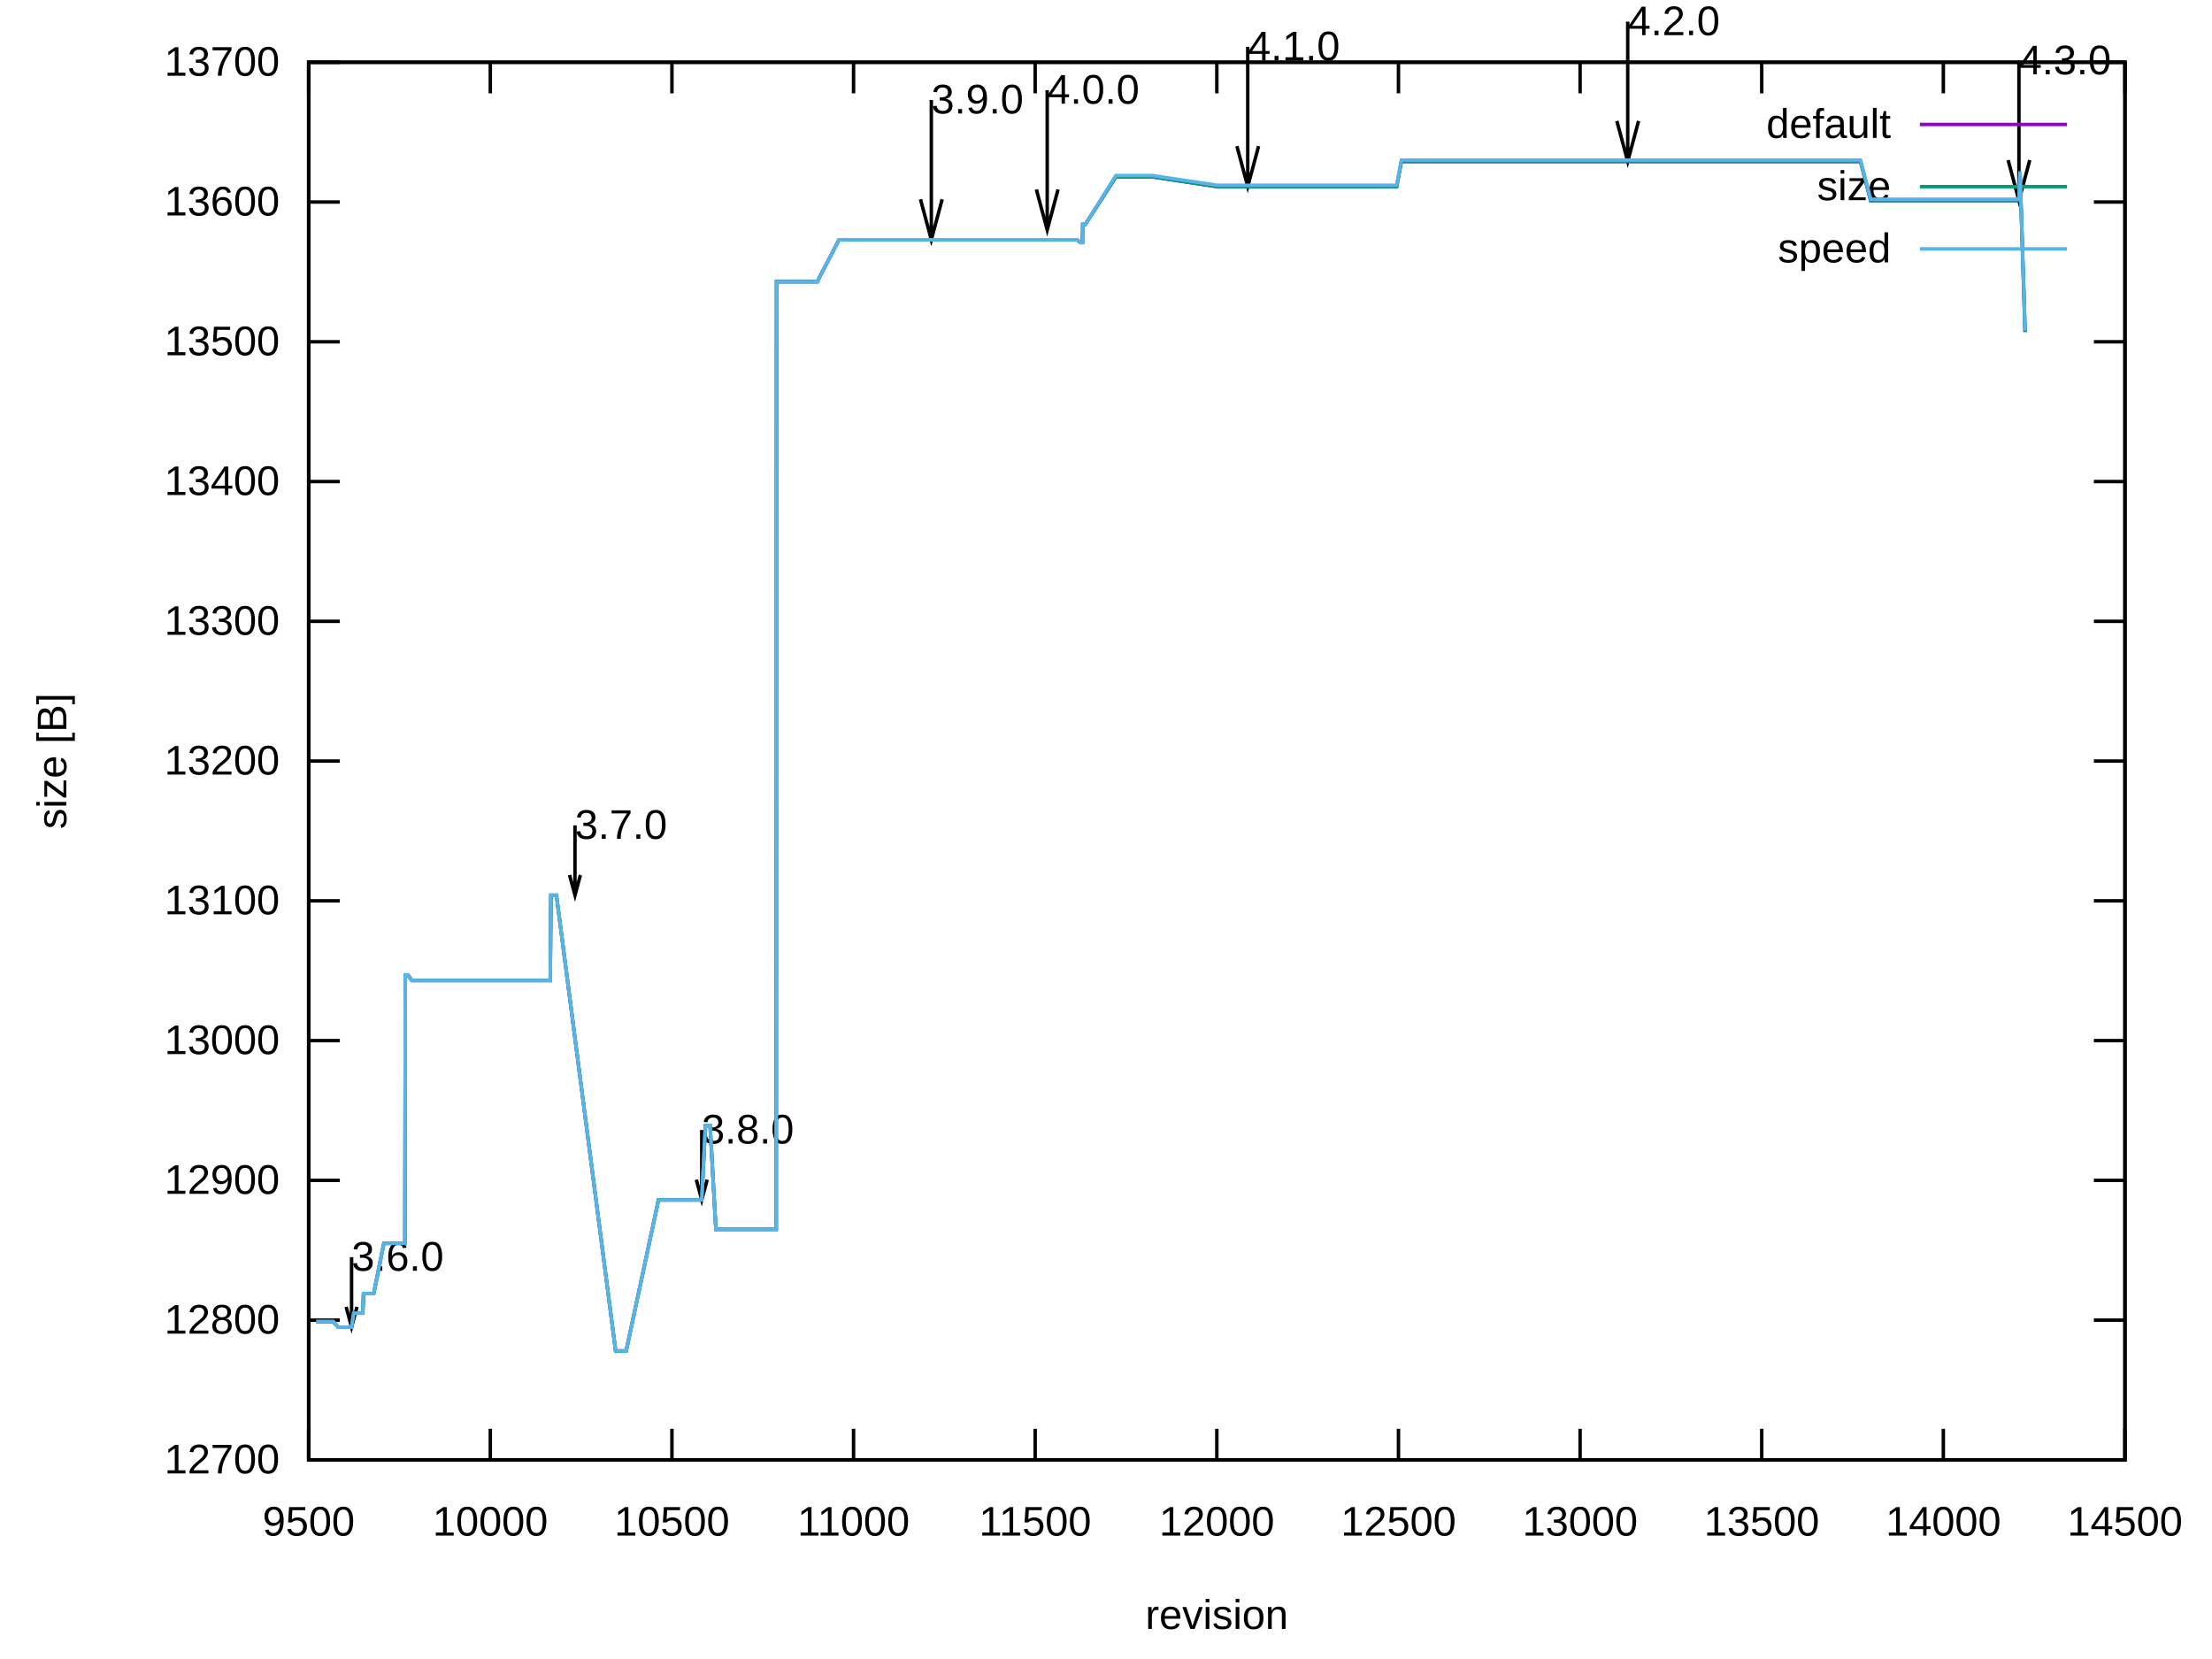
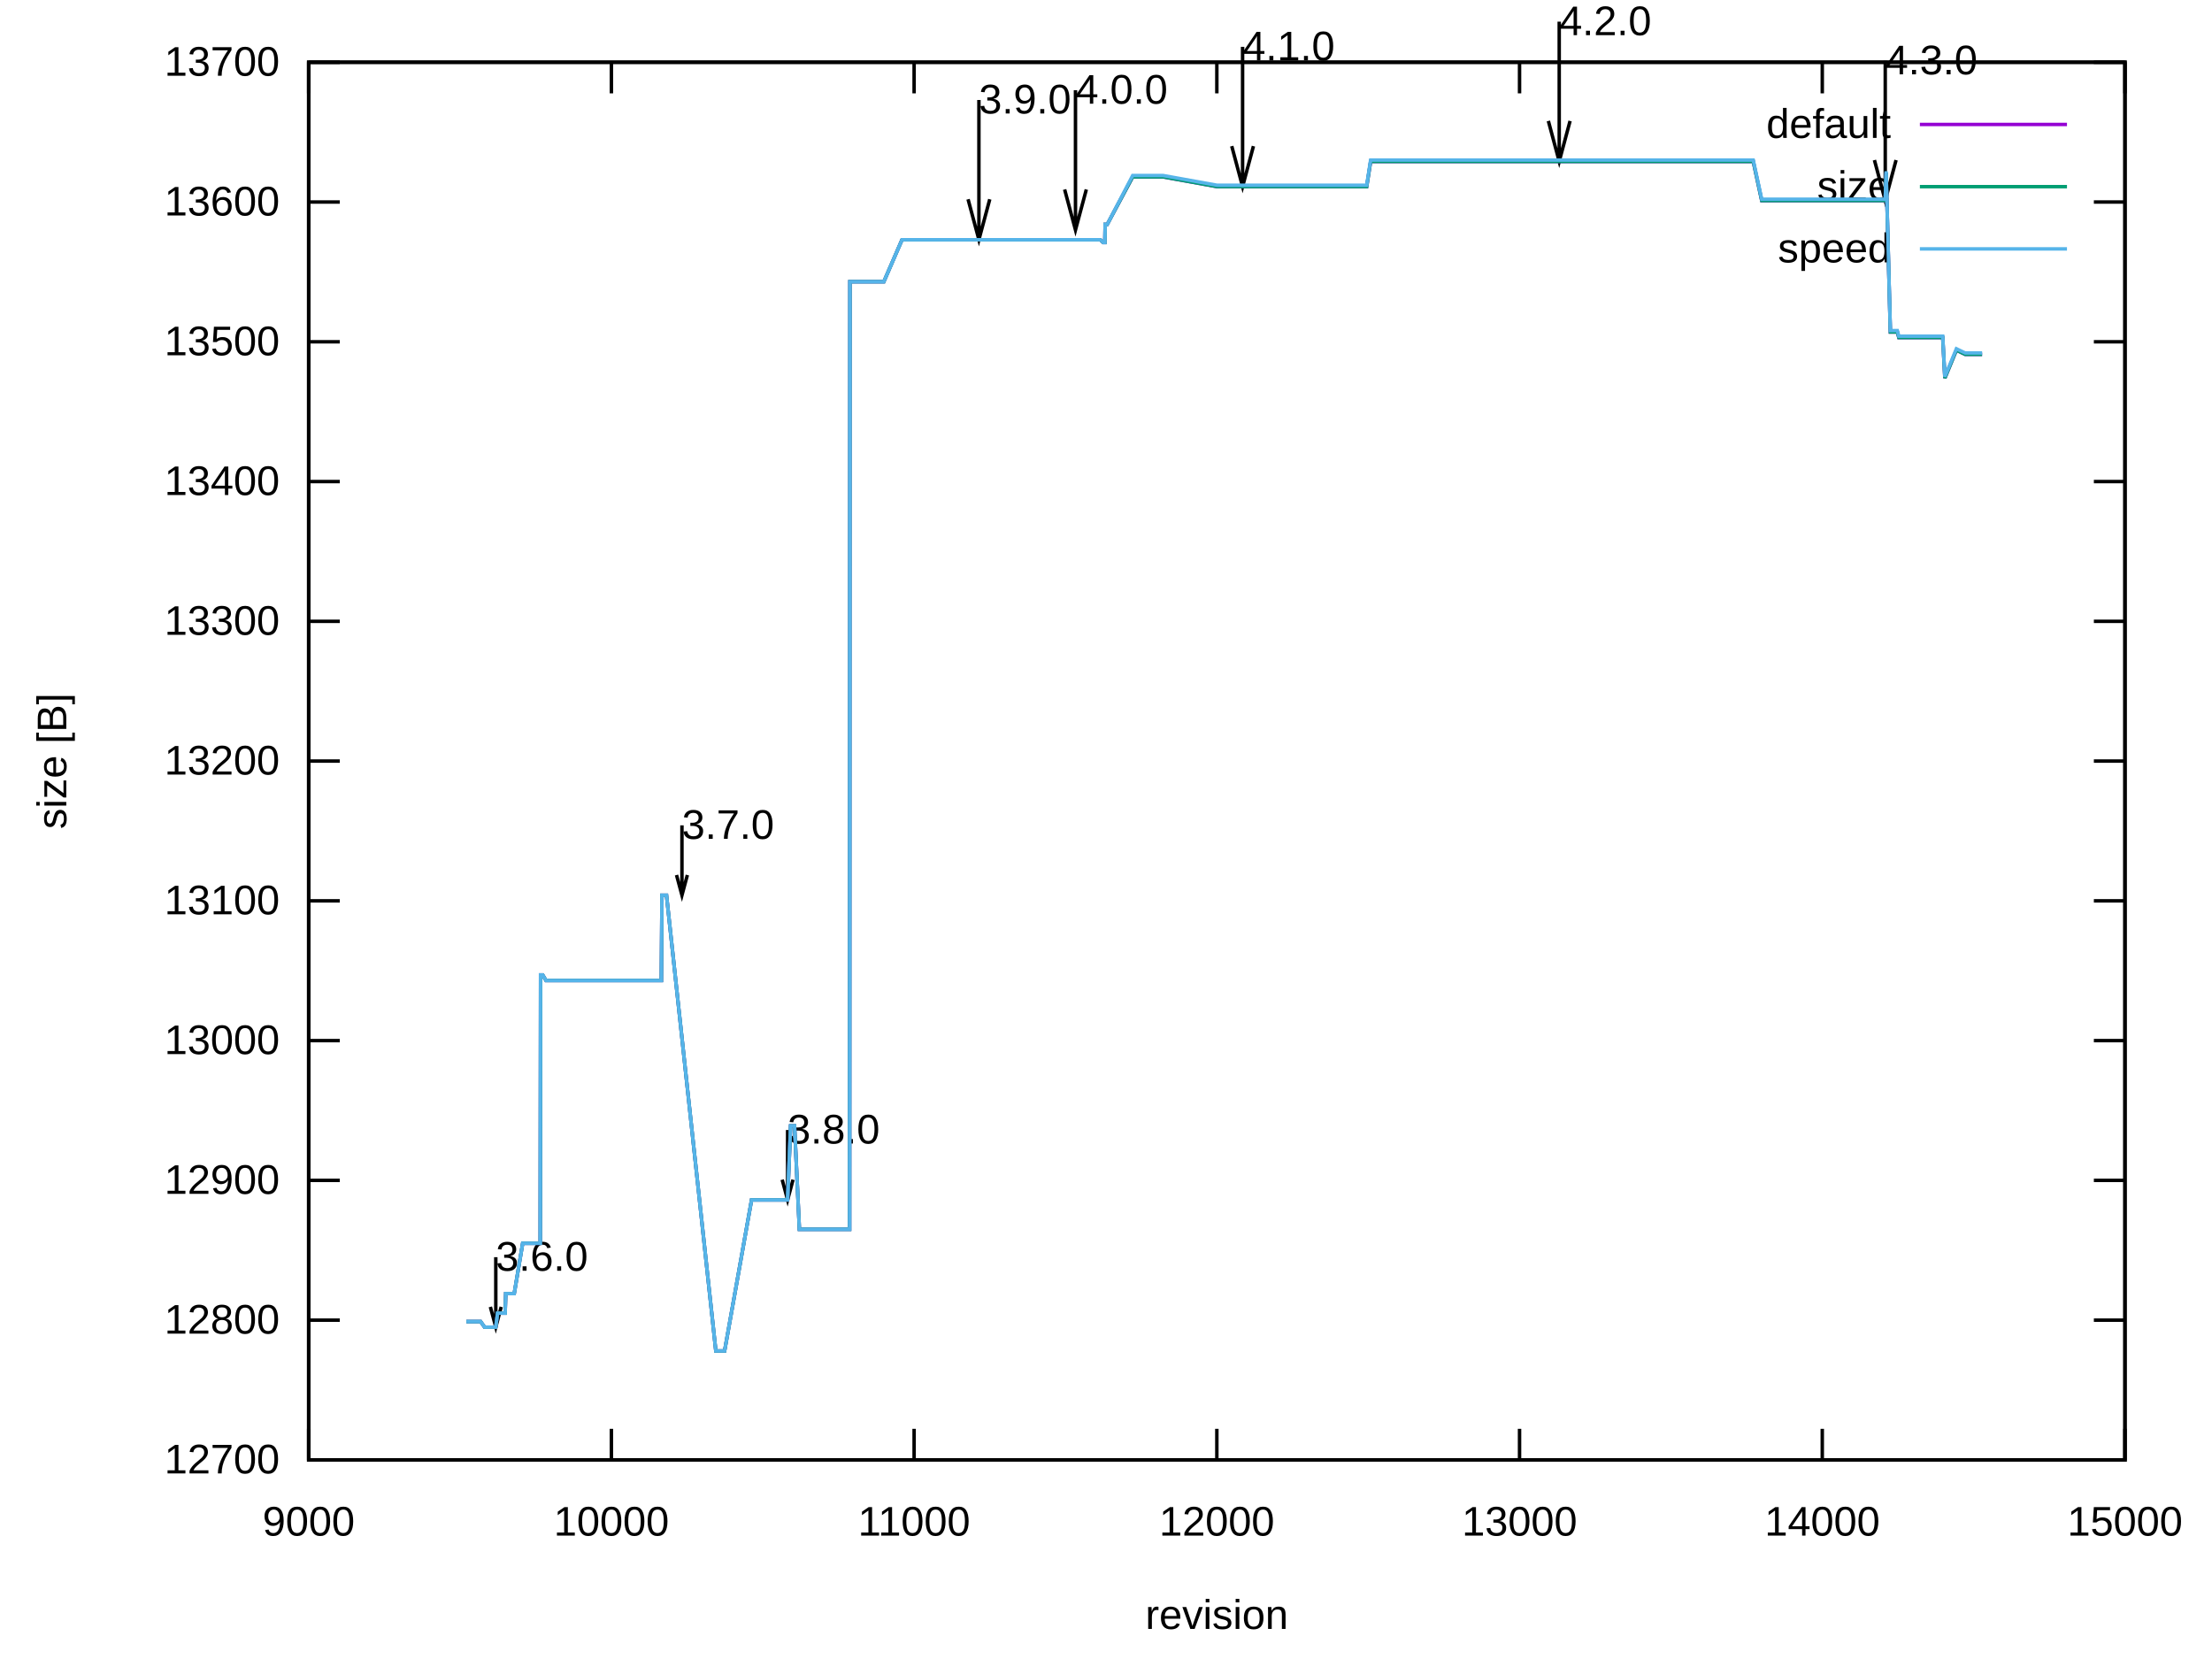
<svg xmlns="http://www.w3.org/2000/svg" xmlns:xlink="http://www.w3.org/1999/xlink" width="640" height="480" viewBox="0 0 640 480">
  <g id="gnuplot_canvas">
    <rect x="0" y="0" width="640" height="480" fill="none" />
    <defs>
      <circle id="gpDot" r="0.5" stroke-width="0.5" stroke="currentColor" />
      <path id="gpPt0" stroke-width="0.222" stroke="currentColor" d="M-1,0 h2 M0,-1 v2" />
      <path id="gpPt1" stroke-width="0.222" stroke="currentColor" d="M-1,-1 L1,1 M1,-1 L-1,1" />
      <path id="gpPt2" stroke-width="0.222" stroke="currentColor" d="M-1,0 L1,0 M0,-1 L0,1 M-1,-1 L1,1 M-1,1 L1,-1" />
      <rect id="gpPt3" stroke-width="0.222" stroke="currentColor" x="-1" y="-1" width="2" height="2" />
      <rect id="gpPt4" stroke-width="0.222" stroke="currentColor" fill="currentColor" x="-1" y="-1" width="2" height="2" />
      <circle id="gpPt5" stroke-width="0.222" stroke="currentColor" cx="0" cy="0" r="1" />
      <use xlink:href="#gpPt5" id="gpPt6" fill="currentColor" stroke="none" />
      <path id="gpPt7" stroke-width="0.222" stroke="currentColor" d="M0,-1.33 L-1.33,0.67 L1.33,0.67 z" />
      <use xlink:href="#gpPt7" id="gpPt8" fill="currentColor" stroke="none" />
      <use xlink:href="#gpPt7" id="gpPt9" stroke="currentColor" transform="rotate(180)" />
      <use xlink:href="#gpPt9" id="gpPt10" fill="currentColor" stroke="none" />
      <use xlink:href="#gpPt3" id="gpPt11" stroke="currentColor" transform="rotate(45)" />
      <use xlink:href="#gpPt11" id="gpPt12" fill="currentColor" stroke="none" />
      <path id="gpPt13" stroke-width="0.222" stroke="currentColor" d="M0,1.330 L1.265,0.411 L0.782,-1.067 L-0.782,-1.076 L-1.265,0.411 z" />
      <use xlink:href="#gpPt13" id="gpPt14" fill="currentColor" stroke="none" />
      <filter id="textbox" filterUnits="objectBoundingBox" x="0" y="0" height="1" width="1">
        <feFlood flood-color="white" flood-opacity="1" result="bgnd" />
        <feComposite in="SourceGraphic" in2="bgnd" operator="atop" />
      </filter>
      <filter id="greybox" filterUnits="objectBoundingBox" x="0" y="0" height="1" width="1">
        <feFlood flood-color="lightgrey" flood-opacity="1" result="grey" />
        <feComposite in="SourceGraphic" in2="grey" operator="atop" />
      </filter>
    </defs>
    <g fill="none" color="white" stroke="currentColor" stroke-width="1.00" stroke-linecap="butt" stroke-linejoin="miter">
</g>
    <g fill="none" color="black" stroke="currentColor" stroke-width="1.00" stroke-linecap="butt" stroke-linejoin="miter">
      <path stroke="black" d="M89.31,422.40 L98.31,422.40 M614.82,422.40 L605.82,422.40  " />
      <g transform="translate(80.92,426.30)" stroke="none" fill="black" font-family="Arial" font-size="12.00" text-anchor="end">
        <text>
          <tspan font-family="Arial"> 12700</tspan>
        </text>
      </g>
    </g>
    <g fill="none" color="black" stroke="currentColor" stroke-width="1.00" stroke-linecap="butt" stroke-linejoin="miter">
      <path stroke="black" d="M89.31,381.96 L98.31,381.96 M614.82,381.96 L605.82,381.96  " />
      <g transform="translate(80.92,385.86)" stroke="none" fill="black" font-family="Arial" font-size="12.00" text-anchor="end">
        <text>
          <tspan font-family="Arial"> 12800</tspan>
        </text>
      </g>
    </g>
    <g fill="none" color="black" stroke="currentColor" stroke-width="1.00" stroke-linecap="butt" stroke-linejoin="miter">
      <path stroke="black" d="M89.31,341.52 L98.31,341.52 M614.82,341.52 L605.82,341.52  " />
      <g transform="translate(80.92,345.42)" stroke="none" fill="black" font-family="Arial" font-size="12.00" text-anchor="end">
        <text>
          <tspan font-family="Arial"> 12900</tspan>
        </text>
      </g>
    </g>
    <g fill="none" color="black" stroke="currentColor" stroke-width="1.00" stroke-linecap="butt" stroke-linejoin="miter">
      <path stroke="black" d="M89.31,301.08 L98.31,301.08 M614.82,301.08 L605.82,301.08  " />
      <g transform="translate(80.92,304.98)" stroke="none" fill="black" font-family="Arial" font-size="12.00" text-anchor="end">
        <text>
          <tspan font-family="Arial"> 13000</tspan>
        </text>
      </g>
    </g>
    <g fill="none" color="black" stroke="currentColor" stroke-width="1.00" stroke-linecap="butt" stroke-linejoin="miter">
      <path stroke="black" d="M89.31,260.64 L98.31,260.64 M614.82,260.64 L605.82,260.64  " />
      <g transform="translate(80.92,264.54)" stroke="none" fill="black" font-family="Arial" font-size="12.00" text-anchor="end">
        <text>
          <tspan font-family="Arial"> 13100</tspan>
        </text>
      </g>
    </g>
    <g fill="none" color="black" stroke="currentColor" stroke-width="1.00" stroke-linecap="butt" stroke-linejoin="miter">
      <path stroke="black" d="M89.31,220.20 L98.31,220.20 M614.82,220.20 L605.82,220.20  " />
      <g transform="translate(80.92,224.10)" stroke="none" fill="black" font-family="Arial" font-size="12.00" text-anchor="end">
        <text>
          <tspan font-family="Arial"> 13200</tspan>
        </text>
      </g>
    </g>
    <g fill="none" color="black" stroke="currentColor" stroke-width="1.00" stroke-linecap="butt" stroke-linejoin="miter">
      <path stroke="black" d="M89.31,179.77 L98.31,179.77 M614.82,179.77 L605.82,179.77  " />
      <g transform="translate(80.92,183.67)" stroke="none" fill="black" font-family="Arial" font-size="12.00" text-anchor="end">
        <text>
          <tspan font-family="Arial"> 13300</tspan>
        </text>
      </g>
    </g>
    <g fill="none" color="black" stroke="currentColor" stroke-width="1.00" stroke-linecap="butt" stroke-linejoin="miter">
      <path stroke="black" d="M89.31,139.33 L98.31,139.33 M614.82,139.33 L605.82,139.33  " />
      <g transform="translate(80.92,143.23)" stroke="none" fill="black" font-family="Arial" font-size="12.00" text-anchor="end">
        <text>
          <tspan font-family="Arial"> 13400</tspan>
        </text>
      </g>
    </g>
    <g fill="none" color="black" stroke="currentColor" stroke-width="1.00" stroke-linecap="butt" stroke-linejoin="miter">
      <path stroke="black" d="M89.31,98.89 L98.31,98.89 M614.82,98.89 L605.82,98.89  " />
      <g transform="translate(80.92,102.79)" stroke="none" fill="black" font-family="Arial" font-size="12.00" text-anchor="end">
        <text>
          <tspan font-family="Arial"> 13500</tspan>
        </text>
      </g>
    </g>
    <g fill="none" color="black" stroke="currentColor" stroke-width="1.00" stroke-linecap="butt" stroke-linejoin="miter">
      <path stroke="black" d="M89.31,58.45 L98.31,58.45 M614.82,58.45 L605.82,58.45  " />
      <g transform="translate(80.92,62.35)" stroke="none" fill="black" font-family="Arial" font-size="12.00" text-anchor="end">
        <text>
          <tspan font-family="Arial"> 13600</tspan>
        </text>
      </g>
    </g>
    <g fill="none" color="black" stroke="currentColor" stroke-width="1.00" stroke-linecap="butt" stroke-linejoin="miter">
      <path stroke="black" d="M89.31,18.01 L98.31,18.01 M614.82,18.01 L605.82,18.01  " />
      <g transform="translate(80.92,21.91)" stroke="none" fill="black" font-family="Arial" font-size="12.00" text-anchor="end">
        <text>
          <tspan font-family="Arial"> 13700</tspan>
        </text>
      </g>
    </g>
    <g fill="none" color="black" stroke="currentColor" stroke-width="1.00" stroke-linecap="butt" stroke-linejoin="miter">
      <path stroke="black" d="M89.31,422.40 L89.31,413.40 M89.31,18.01 L89.31,27.01  " />
      <g transform="translate(89.31,444.30)" stroke="none" fill="black" font-family="Arial" font-size="12.00" text-anchor="middle">
        <text>
-           <tspan font-family="Arial"> 9500</tspan>
-         </text>
-       </g>
-     </g>
-     <g fill="none" color="black" stroke="currentColor" stroke-width="1.00" stroke-linecap="butt" stroke-linejoin="miter">
-       <path stroke="black" d="M141.86,422.40 L141.86,413.40 M141.86,18.01 L141.86,27.01  " />
-       <g transform="translate(141.86,444.30)" stroke="none" fill="black" font-family="Arial" font-size="12.00" text-anchor="middle">
+           <tspan font-family="Arial"> 9000</tspan>
+         </text>
+       </g>
+     </g>
+     <g fill="none" color="black" stroke="currentColor" stroke-width="1.00" stroke-linecap="butt" stroke-linejoin="miter">
+       <path stroke="black" d="M176.90,422.40 L176.90,413.40 M176.90,18.01 L176.90,27.01  " />
+       <g transform="translate(176.90,444.30)" stroke="none" fill="black" font-family="Arial" font-size="12.00" text-anchor="middle">
        <text>
          <tspan font-family="Arial"> 10000</tspan>
        </text>
      </g>
    </g>
    <g fill="none" color="black" stroke="currentColor" stroke-width="1.00" stroke-linecap="butt" stroke-linejoin="miter">
-       <path stroke="black" d="M194.41,422.40 L194.41,413.40 M194.41,18.01 L194.41,27.01  " />
-       <g transform="translate(194.41,444.30)" stroke="none" fill="black" font-family="Arial" font-size="12.00" text-anchor="middle">
-         <text>
-           <tspan font-family="Arial"> 10500</tspan>
-         </text>
-       </g>
-     </g>
-     <g fill="none" color="black" stroke="currentColor" stroke-width="1.00" stroke-linecap="butt" stroke-linejoin="miter">
-       <path stroke="black" d="M246.96,422.40 L246.96,413.40 M246.96,18.01 L246.96,27.01  " />
-       <g transform="translate(246.96,444.30)" stroke="none" fill="black" font-family="Arial" font-size="12.00" text-anchor="middle">
+       <path stroke="black" d="M264.48,422.40 L264.48,413.40 M264.48,18.01 L264.48,27.01  " />
+       <g transform="translate(264.48,444.30)" stroke="none" fill="black" font-family="Arial" font-size="12.00" text-anchor="middle">
        <text>
          <tspan font-family="Arial"> 11000</tspan>
-         </text>
-       </g>
-     </g>
-     <g fill="none" color="black" stroke="currentColor" stroke-width="1.00" stroke-linecap="butt" stroke-linejoin="miter">
-       <path stroke="black" d="M299.51,422.40 L299.51,413.40 M299.51,18.01 L299.51,27.01  " />
-       <g transform="translate(299.51,444.30)" stroke="none" fill="black" font-family="Arial" font-size="12.00" text-anchor="middle">
-         <text>
-           <tspan font-family="Arial"> 11500</tspan>
        </text>
      </g>
    </g>
    <g fill="none" color="black" stroke="currentColor" stroke-width="1.00" stroke-linecap="butt" stroke-linejoin="miter">
      <path stroke="black" d="M352.07,422.40 L352.07,413.40 M352.07,18.01 L352.07,27.01  " />
      <g transform="translate(352.07,444.30)" stroke="none" fill="black" font-family="Arial" font-size="12.00" text-anchor="middle">
        <text>
          <tspan font-family="Arial"> 12000</tspan>
        </text>
      </g>
    </g>
    <g fill="none" color="black" stroke="currentColor" stroke-width="1.00" stroke-linecap="butt" stroke-linejoin="miter">
-       <path stroke="black" d="M404.62,422.40 L404.62,413.40 M404.62,18.01 L404.62,27.01  " />
-       <g transform="translate(404.62,444.30)" stroke="none" fill="black" font-family="Arial" font-size="12.00" text-anchor="middle">
-         <text>
-           <tspan font-family="Arial"> 12500</tspan>
-         </text>
-       </g>
-     </g>
-     <g fill="none" color="black" stroke="currentColor" stroke-width="1.00" stroke-linecap="butt" stroke-linejoin="miter">
-       <path stroke="black" d="M457.17,422.40 L457.17,413.40 M457.17,18.01 L457.17,27.01  " />
-       <g transform="translate(457.17,444.30)" stroke="none" fill="black" font-family="Arial" font-size="12.00" text-anchor="middle">
+       <path stroke="black" d="M439.65,422.40 L439.65,413.40 M439.65,18.01 L439.65,27.01  " />
+       <g transform="translate(439.65,444.30)" stroke="none" fill="black" font-family="Arial" font-size="12.00" text-anchor="middle">
        <text>
          <tspan font-family="Arial"> 13000</tspan>
        </text>
      </g>
    </g>
    <g fill="none" color="black" stroke="currentColor" stroke-width="1.00" stroke-linecap="butt" stroke-linejoin="miter">
-       <path stroke="black" d="M509.72,422.40 L509.72,413.40 M509.72,18.01 L509.72,27.01  " />
-       <g transform="translate(509.72,444.30)" stroke="none" fill="black" font-family="Arial" font-size="12.00" text-anchor="middle">
-         <text>
-           <tspan font-family="Arial"> 13500</tspan>
-         </text>
-       </g>
-     </g>
-     <g fill="none" color="black" stroke="currentColor" stroke-width="1.00" stroke-linecap="butt" stroke-linejoin="miter">
-       <path stroke="black" d="M562.27,422.40 L562.27,413.40 M562.27,18.01 L562.27,27.01  " />
-       <g transform="translate(562.27,444.30)" stroke="none" fill="black" font-family="Arial" font-size="12.00" text-anchor="middle">
+       <path stroke="black" d="M527.24,422.40 L527.24,413.40 M527.24,18.01 L527.24,27.01  " />
+       <g transform="translate(527.24,444.30)" stroke="none" fill="black" font-family="Arial" font-size="12.00" text-anchor="middle">
        <text>
          <tspan font-family="Arial"> 14000</tspan>
        </text>
      </g>
    </g>
    <g fill="none" color="black" stroke="currentColor" stroke-width="1.00" stroke-linecap="butt" stroke-linejoin="miter">
      <path stroke="black" d="M614.82,422.40 L614.82,413.40 M614.82,18.01 L614.82,27.01  " />
      <g transform="translate(614.82,444.30)" stroke="none" fill="black" font-family="Arial" font-size="12.00" text-anchor="middle">
        <text>
-           <tspan font-family="Arial"> 14500</tspan>
+           <tspan font-family="Arial"> 15000</tspan>
        </text>
      </g>
    </g>
    <g fill="none" color="black" stroke="currentColor" stroke-width="1.00" stroke-linecap="butt" stroke-linejoin="miter">
</g>
    <g fill="none" color="black" stroke="currentColor" stroke-width="1.00" stroke-linecap="butt" stroke-linejoin="miter">
      <path stroke="black" d="M89.31,18.01 L89.31,422.40 L614.82,422.40 L614.82,18.01 L89.31,18.01 Z  " />
-       <g transform="translate(101.71,367.66)" stroke="none" fill="black" font-family="Arial" font-size="12.00" text-anchor="start">
+       <g transform="translate(143.44,367.66)" stroke="none" fill="black" font-family="Arial" font-size="12.00" text-anchor="start">
        <text>
          <tspan font-family="Arial">3.6.0</tspan>
        </text>
      </g>
-       <g transform="translate(166.35,242.71)" stroke="none" fill="black" font-family="Arial" font-size="12.00" text-anchor="start">
+       <g transform="translate(197.30,242.71)" stroke="none" fill="black" font-family="Arial" font-size="12.00" text-anchor="start">
        <text>
          <tspan font-family="Arial">3.7.0</tspan>
        </text>
      </g>
-       <g transform="translate(203.03,330.86)" stroke="none" fill="black" font-family="Arial" font-size="12.00" text-anchor="start">
+       <g transform="translate(227.87,330.86)" stroke="none" fill="black" font-family="Arial" font-size="12.00" text-anchor="start">
        <text>
          <tspan font-family="Arial">3.8.0</tspan>
        </text>
      </g>
-       <g transform="translate(269.45,32.83)" stroke="none" fill="black" font-family="Arial" font-size="12.00" text-anchor="start">
+       <g transform="translate(283.22,32.83)" stroke="none" fill="black" font-family="Arial" font-size="12.00" text-anchor="start">
        <text>
          <tspan font-family="Arial">3.9.0</tspan>
        </text>
      </g>
-       <g transform="translate(302.98,30.00)" stroke="none" fill="black" font-family="Arial" font-size="12.00" text-anchor="start">
+       <g transform="translate(311.16,30.00)" stroke="none" fill="black" font-family="Arial" font-size="12.00" text-anchor="start">
        <text>
          <tspan font-family="Arial">4.0.0</tspan>
        </text>
      </g>
-       <g transform="translate(361.00,17.46)" stroke="none" fill="black" font-family="Arial" font-size="12.00" text-anchor="start">
+       <g transform="translate(359.51,17.46)" stroke="none" fill="black" font-family="Arial" font-size="12.00" text-anchor="start">
        <text>
          <tspan font-family="Arial">4.1.0</tspan>
        </text>
      </g>
-       <g transform="translate(470.94,10.18)" stroke="none" fill="black" font-family="Arial" font-size="12.00" text-anchor="start">
+       <g transform="translate(451.12,10.18)" stroke="none" fill="black" font-family="Arial" font-size="12.00" text-anchor="start">
        <text>
          <tspan font-family="Arial">4.2.0</tspan>
        </text>
      </g>
-       <g transform="translate(584.13,21.51)" stroke="none" fill="black" font-family="Arial" font-size="12.00" text-anchor="start">
+       <g transform="translate(545.45,21.51)" stroke="none" fill="black" font-family="Arial" font-size="12.00" text-anchor="start">
        <text>
          <tspan font-family="Arial">4.3.0</tspan>
        </text>
      </g>
-       <path stroke="black" d="M100.15,378.12 L101.72,383.97 L103.29,378.12 M101.72,363.75 L101.72,383.97 M164.79,253.17 L166.36,259.02 L167.93,253.17   M166.36,238.80 L166.36,259.02 M201.47,341.32 L203.04,347.17 L204.61,341.32 M203.04,326.95 L203.04,347.17 M266.32,57.65   L269.46,69.36 L272.60,57.65 M269.46,28.92 L269.46,69.36 M299.85,54.82 L302.99,66.53 L306.13,54.82 M302.99,26.09   L302.99,66.53 M357.87,42.28 L361.01,53.99 L364.15,42.28 M361.01,13.55 L361.01,53.99 M467.81,35.00 L470.95,46.71   L474.09,35.00 M470.95,6.27 L470.95,46.71 M581.01,46.32 L584.14,58.03 L587.27,46.32 M584.14,17.60 L584.14,58.03    " />
+       <path stroke="black" d="M141.88,378.12 L143.45,383.97 L145.02,378.12 M143.45,363.75 L143.45,383.97 M195.74,253.17 L197.31,259.02 L198.88,253.17   M197.31,238.80 L197.31,259.02 M226.31,341.32 L227.88,347.17 L229.45,341.32 M227.88,326.95 L227.88,347.17 M280.09,57.65   L283.23,69.36 L286.37,57.65 M283.23,28.92 L283.23,69.36 M308.03,54.82 L311.17,66.53 L314.31,54.82 M311.17,26.09   L311.17,66.53 M356.38,42.28 L359.52,53.99 L362.66,42.28 M359.52,13.55 L359.52,53.99 M447.99,35.00 L451.13,46.71   L454.27,35.00 M451.13,6.27 L451.13,46.71 M542.33,46.32 L545.46,58.03 L548.59,46.32 M545.46,17.60 L545.46,58.03    " />
    </g>
    <g fill="none" color="black" stroke="currentColor" stroke-width="1.00" stroke-linecap="butt" stroke-linejoin="miter">
      <g transform="translate(19.18,220.21) rotate(270)" stroke="none" fill="black" font-family="Arial" font-size="12.00" text-anchor="middle">
        <text>
          <tspan font-family="Arial">size [B]</tspan>
        </text>
      </g>
    </g>
    <g fill="none" color="black" stroke="currentColor" stroke-width="1.00" stroke-linecap="butt" stroke-linejoin="miter">
      <g transform="translate(352.06,471.30)" stroke="none" fill="black" font-family="Arial" font-size="12.00" text-anchor="middle">
        <text>
          <tspan font-family="Arial">revision</tspan>
        </text>
      </g>
    </g>
    <g fill="none" color="black" stroke="currentColor" stroke-width="1.00" stroke-linecap="butt" stroke-linejoin="miter">
</g>
    <g id="gnuplot_plot_1">
      <g fill="none" color="black" stroke="currentColor" stroke-width="1.00" stroke-linecap="butt" stroke-linejoin="miter">
        <g transform="translate(547.09,39.91)" stroke="none" fill="black" font-family="Arial" font-size="12.00" text-anchor="end">
          <text>
            <tspan font-family="Arial">default</tspan>
          </text>
        </g>
      </g>
      <g fill="none" color="black" stroke="currentColor" stroke-width="1.00" stroke-linecap="butt" stroke-linejoin="miter">
-         <path stroke="rgb(148,   0, 211)" d="M555.48,36.01 L598.04,36.01 M91.52,382.37 L93.51,382.37 L94.57,382.37 L96.46,382.37 L97.82,383.98 L98.66,383.98   L99.40,383.98 L99.93,383.98 L100.03,383.98 L100.14,383.98 L100.24,383.98 L101.71,383.98 L102.34,379.94 L103.18,379.94   L103.50,379.94 L103.60,379.94 L103.71,379.94 L103.81,379.94 L104.02,379.94 L104.55,379.94 L104.65,379.94 L104.97,379.94   L105.18,374.28 L105.39,374.28 L105.50,374.28 L106.02,374.28 L106.34,374.28 L106.55,374.28 L106.65,374.28 L106.76,374.28   L108.12,374.28 L111.07,359.72 L113.48,359.72 L114.53,359.72 L115.27,359.72 L115.69,359.72 L116.74,359.72 L117.06,359.72   L117.16,359.72 L117.27,282.08 L117.37,282.08 L118.00,282.08 L119.16,283.69 L119.79,283.69 L119.89,283.69 L120.10,283.69   L120.53,283.69 L121.16,283.69 L121.58,283.69 L121.68,283.69 L122.42,283.69 L122.73,283.69 L122.84,283.69 L122.94,283.69   L123.99,283.69 L124.20,283.69 L124.62,283.69 L129.14,283.69 L136.50,283.69 L136.92,283.69 L137.13,283.69 L137.24,283.69   L137.76,283.69 L158.99,283.69 L159.20,283.69 L159.41,259.03 L160.15,259.03 L160.88,259.03 L160.99,259.03 L178.12,390.86   L178.54,390.86 L178.65,390.86 L180.33,390.86 L180.43,390.86 L181.17,390.86 L190.52,347.18 L193.89,347.18 L195.46,347.18   L198.62,347.18 L200.51,347.18 L203.03,347.18 L204.08,325.75 L205.03,325.75 L205.45,325.75 L207.13,355.68 L209.13,355.68   L209.65,355.68 L210.81,355.68 L211.23,355.68 L212.07,355.68 L223.32,355.68 L224.05,355.68 L224.47,355.68 L224.58,355.68   L224.68,81.50 L224.89,81.50 L225.94,81.50 L236.45,81.50 L242.76,69.37 L244.23,69.37 L256.11,69.37 L257.47,69.37   L262.73,69.37 L269.45,69.37 L274.29,69.37 L281.65,69.37 L282.17,69.37 L285.96,69.37 L292.68,69.37 L293.00,69.37   L293.94,69.37 L300.25,69.37 L300.46,69.37 L302.98,69.37 L308.55,69.37 L311.50,69.37 L311.60,69.37 L312.65,70.18   L313.18,70.18 L313.28,64.92 L313.91,64.92 L314.02,64.92 L322.85,51.17 L333.36,51.17 L352.17,54.00 L357.95,54.00   L361.00,54.00 L362.36,54.00 L362.58,54.00 L362.79,54.00 L363.21,54.00 L363.52,54.00 L364.05,54.00 L393.26,54.00   L395.68,54.00 L397.26,54.00 L399.36,54.00 L400.83,54.00 L403.35,54.00 L404.09,54.00 L405.46,46.72 L419.54,46.72   L422.80,46.72 L424.48,46.72 L424.80,46.72 L430.47,46.72 L434.46,46.72 L435.62,46.72 L438.98,46.72 L442.66,46.72   L444.03,46.72 L445.71,46.72 L446.66,46.72 L453.91,46.72 L470.94,46.72 L478.19,46.72 L488.70,46.72 L509.19,46.72   L529.58,46.72 L530.63,46.72 L531.68,46.72 L535.78,46.72 L538.31,46.72 L541.25,58.04 L551.76,58.04 L562.27,58.04   L581.61,58.04 L584.13,58.04 L584.45,49.96 L585.92,96.06  " />
+         <path stroke="rgb(148,   0, 211)" d="M555.48,36.01 L598.04,36.01 M134.94,382.37 L136.61,382.37 L137.48,382.37 L139.06,382.37 L140.20,383.98 L140.90,383.98   L141.51,383.98 L141.95,383.98 L142.04,383.98 L142.12,383.98 L142.21,383.98 L143.44,383.98 L143.96,379.94 L144.66,379.94   L144.93,379.94 L145.01,379.94 L145.10,379.94 L145.19,379.94 L145.36,379.94 L145.80,379.94 L145.89,379.94 L146.15,379.94   L146.33,374.28 L146.50,374.28 L146.59,374.28 L147.03,374.28 L147.29,374.28 L147.47,374.28 L147.55,374.28 L147.64,374.28   L148.78,374.28 L151.23,359.72 L153.25,359.72 L154.12,359.72 L154.74,359.72 L155.09,359.72 L155.96,359.72 L156.22,359.72   L156.31,359.72 L156.40,282.08 L156.49,282.08 L157.01,282.08 L157.98,283.69 L158.50,283.69 L158.59,283.69 L158.76,283.69   L159.12,283.69 L159.64,283.69 L159.99,283.69 L160.08,283.69 L160.69,283.69 L160.95,283.69 L161.04,283.69 L161.13,283.69   L162.01,283.69 L162.18,283.69 L162.53,283.69 L166.30,283.69 L172.43,283.69 L172.78,283.69 L172.95,283.69 L173.04,283.69   L173.48,283.69 L191.17,283.69 L191.35,283.69 L191.52,259.03 L192.13,259.03 L192.75,259.03 L192.84,259.03 L207.11,390.86   L207.46,390.86 L207.55,390.86 L208.95,390.86 L209.04,390.86 L209.65,390.86 L217.45,347.18 L220.25,347.18 L221.56,347.18   L224.19,347.18 L225.77,347.18 L227.87,347.18 L228.75,325.75 L229.53,325.75 L229.88,325.75 L231.29,355.68 L232.95,355.68   L233.39,355.68 L234.35,355.68 L234.70,355.68 L235.40,355.68 L244.77,355.68 L245.39,355.68 L245.74,355.68 L245.82,355.68   L245.91,81.50 L246.09,81.50 L246.96,81.50 L255.72,81.50 L260.98,69.37 L262.20,69.37 L272.10,69.37 L273.24,69.37   L277.62,69.37 L283.22,69.37 L287.25,69.37 L293.38,69.37 L293.82,69.37 L296.97,69.37 L302.58,69.37 L302.84,69.37   L303.63,69.37 L308.89,69.37 L309.06,69.37 L311.16,69.37 L315.80,69.37 L318.26,69.37 L318.34,69.37 L319.22,70.18   L319.66,70.18 L319.75,64.92 L320.27,64.92 L320.36,64.92 L327.72,51.17 L336.47,51.17 L352.15,54.00 L356.97,54.00   L359.51,54.00 L360.65,54.00 L360.82,54.00 L361.00,54.00 L361.35,54.00 L361.61,54.00 L362.05,54.00 L386.40,54.00   L388.41,54.00 L389.73,54.00 L391.48,54.00 L392.70,54.00 L394.81,54.00 L395.42,54.00 L396.56,46.72 L408.29,46.72   L411.01,46.72 L412.41,46.72 L412.67,46.72 L417.40,46.72 L420.73,46.72 L421.70,46.72 L424.50,46.72 L427.56,46.72   L428.70,46.72 L430.10,46.72 L430.89,46.72 L436.93,46.72 L451.12,46.72 L457.17,46.72 L465.93,46.72 L483.00,46.72   L500.00,46.72 L500.87,46.72 L501.75,46.72 L505.16,46.72 L507.27,46.72 L509.72,58.04 L518.48,58.04 L527.24,58.04   L543.35,58.04 L545.45,58.04 L545.72,49.96 L546.94,96.06 L547.82,96.06 L548.08,96.06 L548.78,96.06 L548.96,96.06   L549.39,97.67 L553.51,97.67 L557.54,97.67 L559.64,97.67 L562.09,97.67 L562.71,109.40 L566.04,101.31 L568.58,102.53   L571.90,102.53 L573.48,102.53  " />
      </g>
    </g>
    <g id="gnuplot_plot_2">
      <g fill="none" color="black" stroke="currentColor" stroke-width="1.00" stroke-linecap="butt" stroke-linejoin="miter">
        <g transform="translate(547.09,57.91)" stroke="none" fill="black" font-family="Arial" font-size="12.00" text-anchor="end">
          <text>
            <tspan font-family="Arial">size</tspan>
          </text>
        </g>
      </g>
      <g fill="none" color="black" stroke="currentColor" stroke-width="1.00" stroke-linecap="butt" stroke-linejoin="miter">
-         <path stroke="rgb(  0, 158, 115)" d="M555.48,54.01 L598.04,54.01 M91.52,382.37 L93.51,382.37 L94.57,382.37 L96.46,382.37 L97.82,383.98 L98.66,383.98   L99.40,383.98 L99.93,383.98 L100.03,383.98 L100.14,383.98 L100.24,383.98 L101.71,383.98 L102.34,379.94 L103.18,379.94   L103.50,379.94 L103.60,379.94 L103.71,379.94 L103.81,379.94 L104.02,379.94 L104.55,379.94 L104.65,379.94 L104.97,379.94   L105.18,374.28 L105.39,374.28 L105.50,374.28 L106.02,374.28 L106.34,374.28 L106.55,374.28 L106.65,374.28 L106.76,374.28   L108.12,374.28 L111.07,359.72 L113.48,359.72 L114.53,359.72 L115.27,359.72 L115.69,359.72 L116.74,359.72 L117.06,359.72   L117.16,359.72 L117.27,282.08 L117.37,282.08 L118.00,282.08 L119.16,283.69 L119.79,283.69 L119.89,283.69 L120.10,283.69   L120.53,283.69 L121.16,283.69 L121.58,283.69 L121.68,283.69 L122.42,283.69 L122.73,283.69 L122.84,283.69 L122.94,283.69   L123.99,283.69 L124.20,283.69 L124.62,283.69 L129.14,283.69 L136.50,283.69 L136.92,283.69 L137.13,283.69 L137.24,283.69   L137.76,283.69 L158.99,283.69 L159.20,283.69 L159.41,259.03 L160.15,259.03 L160.88,259.03 L160.99,259.03 L178.12,390.86   L178.54,390.86 L178.65,390.86 L180.33,390.86 L180.43,390.86 L181.17,390.86 L190.52,347.18 L193.89,347.18 L195.46,347.18   L198.62,347.18 L200.51,347.18 L203.03,347.18 L204.08,325.75 L205.03,325.75 L205.45,325.75 L207.13,355.68 L209.13,355.68   L209.65,355.68 L210.81,355.68 L211.23,355.68 L212.07,355.68 L223.32,355.68 L224.05,355.68 L224.47,355.68 L224.58,355.68   L224.68,81.50 L224.89,81.50 L225.94,81.50 L236.45,81.50 L242.76,69.37 L244.23,69.37 L256.11,69.37 L257.47,69.37   L262.73,69.37 L269.45,69.37 L274.29,69.37 L281.65,69.37 L282.17,69.37 L285.96,69.37 L292.68,69.37 L293.00,69.37   L293.94,69.37 L300.25,69.37 L300.46,69.37 L302.98,69.37 L308.55,69.37 L311.50,69.37 L311.60,69.37 L312.65,70.18   L313.18,70.18 L313.28,64.92 L313.91,64.92 L314.02,64.92 L322.85,51.17 L333.36,51.17 L352.17,54.00 L357.95,54.00   L361.00,54.00 L362.36,54.00 L362.58,54.00 L362.79,54.00 L363.21,54.00 L363.52,54.00 L364.05,54.00 L393.26,54.00   L395.68,54.00 L397.26,54.00 L399.36,54.00 L400.83,54.00 L403.35,54.00 L404.09,54.00 L405.46,46.72 L419.54,46.72   L422.80,46.72 L424.48,46.72 L424.80,46.72 L430.47,46.72 L434.46,46.72 L435.62,46.72 L438.98,46.72 L442.66,46.72   L444.03,46.72 L445.71,46.72 L446.66,46.72 L453.91,46.72 L470.94,46.72 L478.19,46.72 L488.70,46.72 L509.19,46.72   L529.58,46.72 L530.63,46.72 L531.68,46.72 L535.78,46.72 L538.31,46.72 L541.25,58.04 L551.76,58.04 L562.27,58.04   L581.61,58.04 L584.13,58.04 L584.45,49.96 L585.92,96.06  " />
+         <path stroke="rgb(  0, 158, 115)" d="M555.48,54.01 L598.04,54.01 M134.94,382.37 L136.61,382.37 L137.48,382.37 L139.06,382.37 L140.20,383.98 L140.90,383.98   L141.51,383.98 L141.95,383.98 L142.04,383.98 L142.12,383.98 L142.21,383.98 L143.44,383.98 L143.96,379.94 L144.66,379.94   L144.93,379.94 L145.01,379.94 L145.10,379.94 L145.19,379.94 L145.36,379.94 L145.80,379.94 L145.89,379.94 L146.15,379.94   L146.33,374.28 L146.50,374.28 L146.59,374.28 L147.03,374.28 L147.29,374.28 L147.47,374.28 L147.55,374.28 L147.64,374.28   L148.78,374.28 L151.23,359.72 L153.25,359.72 L154.12,359.72 L154.74,359.72 L155.09,359.72 L155.96,359.72 L156.22,359.72   L156.31,359.72 L156.40,282.08 L156.49,282.08 L157.01,282.08 L157.98,283.69 L158.50,283.69 L158.59,283.69 L158.76,283.69   L159.12,283.69 L159.64,283.69 L159.99,283.69 L160.08,283.69 L160.69,283.69 L160.95,283.69 L161.04,283.69 L161.13,283.69   L162.01,283.69 L162.18,283.69 L162.53,283.69 L166.30,283.69 L172.43,283.69 L172.78,283.69 L172.95,283.69 L173.04,283.69   L173.48,283.69 L191.17,283.69 L191.35,283.69 L191.52,259.03 L192.13,259.03 L192.75,259.03 L192.84,259.03 L207.11,390.86   L207.46,390.86 L207.55,390.86 L208.95,390.86 L209.04,390.86 L209.65,390.86 L217.45,347.18 L220.25,347.18 L221.56,347.18   L224.19,347.18 L225.77,347.18 L227.87,347.18 L228.75,325.75 L229.53,325.75 L229.88,325.75 L231.29,355.68 L232.95,355.68   L233.39,355.68 L234.35,355.68 L234.70,355.68 L235.40,355.68 L244.77,355.68 L245.39,355.68 L245.74,355.68 L245.82,355.68   L245.91,81.50 L246.09,81.50 L246.96,81.50 L255.72,81.50 L260.98,69.37 L262.20,69.37 L272.10,69.37 L273.24,69.37   L277.62,69.37 L283.22,69.37 L287.25,69.37 L293.38,69.37 L293.82,69.37 L296.97,69.37 L302.58,69.37 L302.84,69.37   L303.63,69.37 L308.89,69.37 L309.06,69.37 L311.16,69.37 L315.80,69.37 L318.26,69.37 L318.34,69.37 L319.22,70.18   L319.66,70.18 L319.75,64.92 L320.27,64.92 L320.36,64.92 L327.72,51.17 L336.47,51.17 L352.15,54.00 L356.97,54.00   L359.51,54.00 L360.65,54.00 L360.82,54.00 L361.00,54.00 L361.35,54.00 L361.61,54.00 L362.05,54.00 L386.40,54.00   L388.41,54.00 L389.73,54.00 L391.48,54.00 L392.70,54.00 L394.81,54.00 L395.42,54.00 L396.56,46.72 L408.29,46.72   L411.01,46.72 L412.41,46.72 L412.67,46.72 L417.40,46.72 L420.73,46.72 L421.70,46.72 L424.50,46.72 L427.56,46.72   L428.70,46.72 L430.10,46.72 L430.89,46.72 L436.93,46.72 L451.12,46.72 L457.17,46.72 L465.93,46.72 L483.00,46.72   L500.00,46.72 L500.87,46.72 L501.75,46.72 L505.16,46.72 L507.27,46.72 L509.72,58.04 L518.48,58.04 L527.24,58.04   L543.35,58.04 L545.45,58.04 L545.72,49.96 L546.94,96.06 L547.82,96.06 L548.08,96.06 L548.78,96.06 L548.96,96.06   L549.39,97.67 L553.51,97.67 L557.54,97.67 L559.64,97.67 L562.09,97.67 L562.71,109.40 L566.04,101.31 L568.58,102.53   L571.90,102.53 L573.48,102.53  " />
      </g>
    </g>
    <g id="gnuplot_plot_3">
      <g fill="none" color="black" stroke="currentColor" stroke-width="1.00" stroke-linecap="butt" stroke-linejoin="miter">
        <g transform="translate(547.09,75.91)" stroke="none" fill="black" font-family="Arial" font-size="12.00" text-anchor="end">
          <text>
            <tspan font-family="Arial">speed</tspan>
          </text>
        </g>
      </g>
      <g fill="none" color="black" stroke="currentColor" stroke-width="1.00" stroke-linecap="butt" stroke-linejoin="miter">
-         <path stroke="rgb( 86, 180, 233)" d="M555.48,72.01 L598.04,72.01 M91.52,382.37 L93.51,382.37 L94.57,382.37 L96.46,382.37 L97.82,383.98 L98.66,383.98   L99.40,383.98 L99.93,383.98 L100.03,383.98 L100.14,383.98 L100.24,383.98 L101.71,383.98 L102.34,379.94 L103.18,379.94   L103.50,379.94 L103.60,379.94 L103.71,379.94 L103.81,379.94 L104.02,379.94 L104.55,379.94 L104.65,379.94 L104.97,379.94   L105.18,374.28 L105.39,374.28 L105.50,374.28 L106.02,374.28 L106.34,374.28 L106.55,374.28 L106.65,374.28 L106.76,374.28   L108.12,374.28 L111.07,359.72 L113.48,359.72 L114.53,359.72 L115.27,359.72 L115.69,359.72 L116.74,359.72 L117.06,359.72   L117.16,359.72 L117.27,282.08 L117.37,282.08 L118.00,282.08 L119.16,283.69 L119.79,283.69 L119.89,283.69 L120.10,283.69   L120.53,283.69 L121.16,283.69 L121.58,283.69 L121.68,283.69 L122.42,283.69 L122.73,283.69 L122.84,283.69 L122.94,283.69   L123.99,283.69 L124.20,283.69 L124.62,283.69 L129.14,283.69 L136.50,283.69 L136.92,283.69 L137.13,283.69 L137.24,283.69   L137.76,283.69 L158.99,283.69 L159.20,283.69 L159.41,259.03 L160.15,259.03 L160.88,259.03 L160.99,259.03 L178.12,390.86   L178.54,390.86 L178.65,390.86 L180.33,390.86 L180.43,390.86 L181.17,390.86 L190.52,347.18 L193.89,347.18 L195.46,347.18   L198.62,347.18 L200.51,347.18 L203.03,347.18 L204.08,325.75 L205.03,325.75 L205.45,325.75 L207.13,355.68 L209.13,355.68   L209.65,355.68 L210.81,355.68 L211.23,355.68 L212.07,355.68 L223.32,355.68 L224.05,355.68 L224.47,355.68 L224.58,355.68   L224.68,81.50 L224.89,81.50 L225.94,81.50 L236.45,81.50 L242.76,69.37 L244.23,69.37 L256.11,69.37 L257.47,69.37   L262.73,69.37 L269.45,69.37 L274.29,69.37 L281.65,69.37 L282.17,69.37 L285.96,69.37 L292.68,69.37 L293.00,69.37   L293.94,69.37 L300.25,69.37 L300.46,69.37 L302.98,69.37 L308.55,69.37 L311.50,69.37 L311.60,69.37 L312.65,70.18   L313.18,70.18 L313.28,64.92 L313.91,64.92 L314.02,64.92 L322.85,50.77 L333.36,50.77 L352.17,53.60 L357.95,53.60   L361.00,53.60 L362.36,53.60 L362.58,53.60 L362.79,53.60 L363.21,53.60 L363.52,53.60 L364.05,53.60 L393.26,53.60   L395.68,53.60 L397.26,53.60 L399.36,53.60 L400.83,53.60 L403.35,53.60 L404.09,53.60 L405.46,46.32 L419.54,46.32   L422.80,46.32 L424.48,46.32 L424.80,46.32 L430.47,46.32 L434.46,46.32 L435.62,46.32 L438.98,46.32 L442.66,46.32   L444.03,46.32 L445.71,46.32 L446.66,46.32 L453.91,46.32 L470.94,46.32 L478.19,46.32 L488.70,46.32 L509.19,46.32   L529.58,46.32 L530.63,46.32 L531.68,46.32 L535.78,46.32 L538.31,46.32 L541.25,57.64 L551.76,57.64 L562.27,57.64   L581.61,57.64 L584.13,57.64 L584.45,49.55 L585.92,95.65  " />
+         <path stroke="rgb( 86, 180, 233)" d="M555.48,72.01 L598.04,72.01 M134.94,382.37 L136.61,382.37 L137.48,382.37 L139.06,382.37 L140.20,383.98 L140.90,383.98   L141.51,383.98 L141.95,383.98 L142.04,383.98 L142.12,383.98 L142.21,383.98 L143.44,383.98 L143.96,379.94 L144.66,379.94   L144.93,379.94 L145.01,379.94 L145.10,379.94 L145.19,379.94 L145.36,379.94 L145.80,379.94 L145.89,379.94 L146.15,379.94   L146.33,374.28 L146.50,374.28 L146.59,374.28 L147.03,374.28 L147.29,374.28 L147.47,374.28 L147.55,374.28 L147.64,374.28   L148.78,374.28 L151.23,359.72 L153.25,359.72 L154.12,359.72 L154.74,359.72 L155.09,359.72 L155.96,359.72 L156.22,359.72   L156.31,359.72 L156.40,282.08 L156.49,282.08 L157.01,282.08 L157.98,283.69 L158.50,283.69 L158.59,283.69 L158.76,283.69   L159.12,283.69 L159.64,283.69 L159.99,283.69 L160.08,283.69 L160.69,283.69 L160.95,283.69 L161.04,283.69 L161.13,283.69   L162.01,283.69 L162.18,283.69 L162.53,283.69 L166.30,283.69 L172.43,283.69 L172.78,283.69 L172.95,283.69 L173.04,283.69   L173.48,283.69 L191.17,283.69 L191.35,283.69 L191.52,259.03 L192.13,259.03 L192.75,259.03 L192.84,259.03 L207.11,390.86   L207.46,390.86 L207.55,390.86 L208.95,390.86 L209.04,390.86 L209.65,390.86 L217.45,347.18 L220.25,347.18 L221.56,347.18   L224.19,347.18 L225.77,347.18 L227.87,347.18 L228.75,325.75 L229.53,325.75 L229.88,325.75 L231.29,355.68 L232.95,355.68   L233.39,355.68 L234.35,355.68 L234.70,355.68 L235.40,355.68 L244.77,355.68 L245.39,355.68 L245.74,355.68 L245.82,355.68   L245.91,81.50 L246.09,81.50 L246.96,81.50 L255.72,81.50 L260.98,69.37 L262.20,69.37 L272.10,69.37 L273.24,69.37   L277.62,69.37 L283.22,69.37 L287.25,69.37 L293.38,69.37 L293.82,69.37 L296.97,69.37 L302.58,69.37 L302.84,69.37   L303.63,69.37 L308.89,69.37 L309.06,69.37 L311.16,69.37 L315.80,69.37 L318.26,69.37 L318.34,69.37 L319.22,70.18   L319.66,70.18 L319.75,64.92 L320.27,64.92 L320.36,64.92 L327.72,50.77 L336.47,50.77 L352.15,53.60 L356.97,53.60   L359.51,53.60 L360.65,53.60 L360.82,53.60 L361.00,53.60 L361.35,53.60 L361.61,53.60 L362.05,53.60 L386.40,53.60   L388.41,53.60 L389.73,53.60 L391.48,53.60 L392.70,53.60 L394.81,53.60 L395.42,53.60 L396.56,46.32 L408.29,46.32   L411.01,46.32 L412.41,46.32 L412.67,46.32 L417.40,46.32 L420.73,46.32 L421.70,46.32 L424.50,46.32 L427.56,46.32   L428.70,46.32 L430.10,46.32 L430.89,46.32 L436.93,46.32 L451.12,46.32 L457.17,46.32 L465.93,46.32 L483.00,46.32   L500.00,46.32 L500.87,46.32 L501.75,46.32 L505.16,46.32 L507.27,46.32 L509.72,57.64 L518.48,57.64 L527.24,57.64   L543.35,57.64 L545.45,57.64 L545.72,49.55 L546.94,95.65 L547.82,95.65 L548.08,95.65 L548.78,95.65 L548.96,95.65   L549.39,97.27 L553.51,97.27 L557.54,97.27 L559.64,97.27 L562.09,97.27 L562.71,109.00 L566.04,100.91 L568.58,102.12   L571.90,102.12 L573.48,102.12  " />
      </g>
    </g>
    <g fill="none" color="white" stroke="rgb( 86, 180, 233)" stroke-width="2.00" stroke-linecap="butt" stroke-linejoin="miter">
</g>
    <g fill="none" color="black" stroke="currentColor" stroke-width="2.00" stroke-linecap="butt" stroke-linejoin="miter">
</g>
    <g fill="none" color="black" stroke="black" stroke-width="1.00" stroke-linecap="butt" stroke-linejoin="miter">
</g>
    <g fill="none" color="black" stroke="currentColor" stroke-width="1.00" stroke-linecap="butt" stroke-linejoin="miter">
      <path stroke="black" d="M89.31,18.01 L89.31,422.40 L614.82,422.40 L614.82,18.01 L89.31,18.01 Z  " />
    </g>
    <g fill="none" color="black" stroke="currentColor" stroke-width="1.00" stroke-linecap="butt" stroke-linejoin="miter">
</g>
  </g>
</svg>
